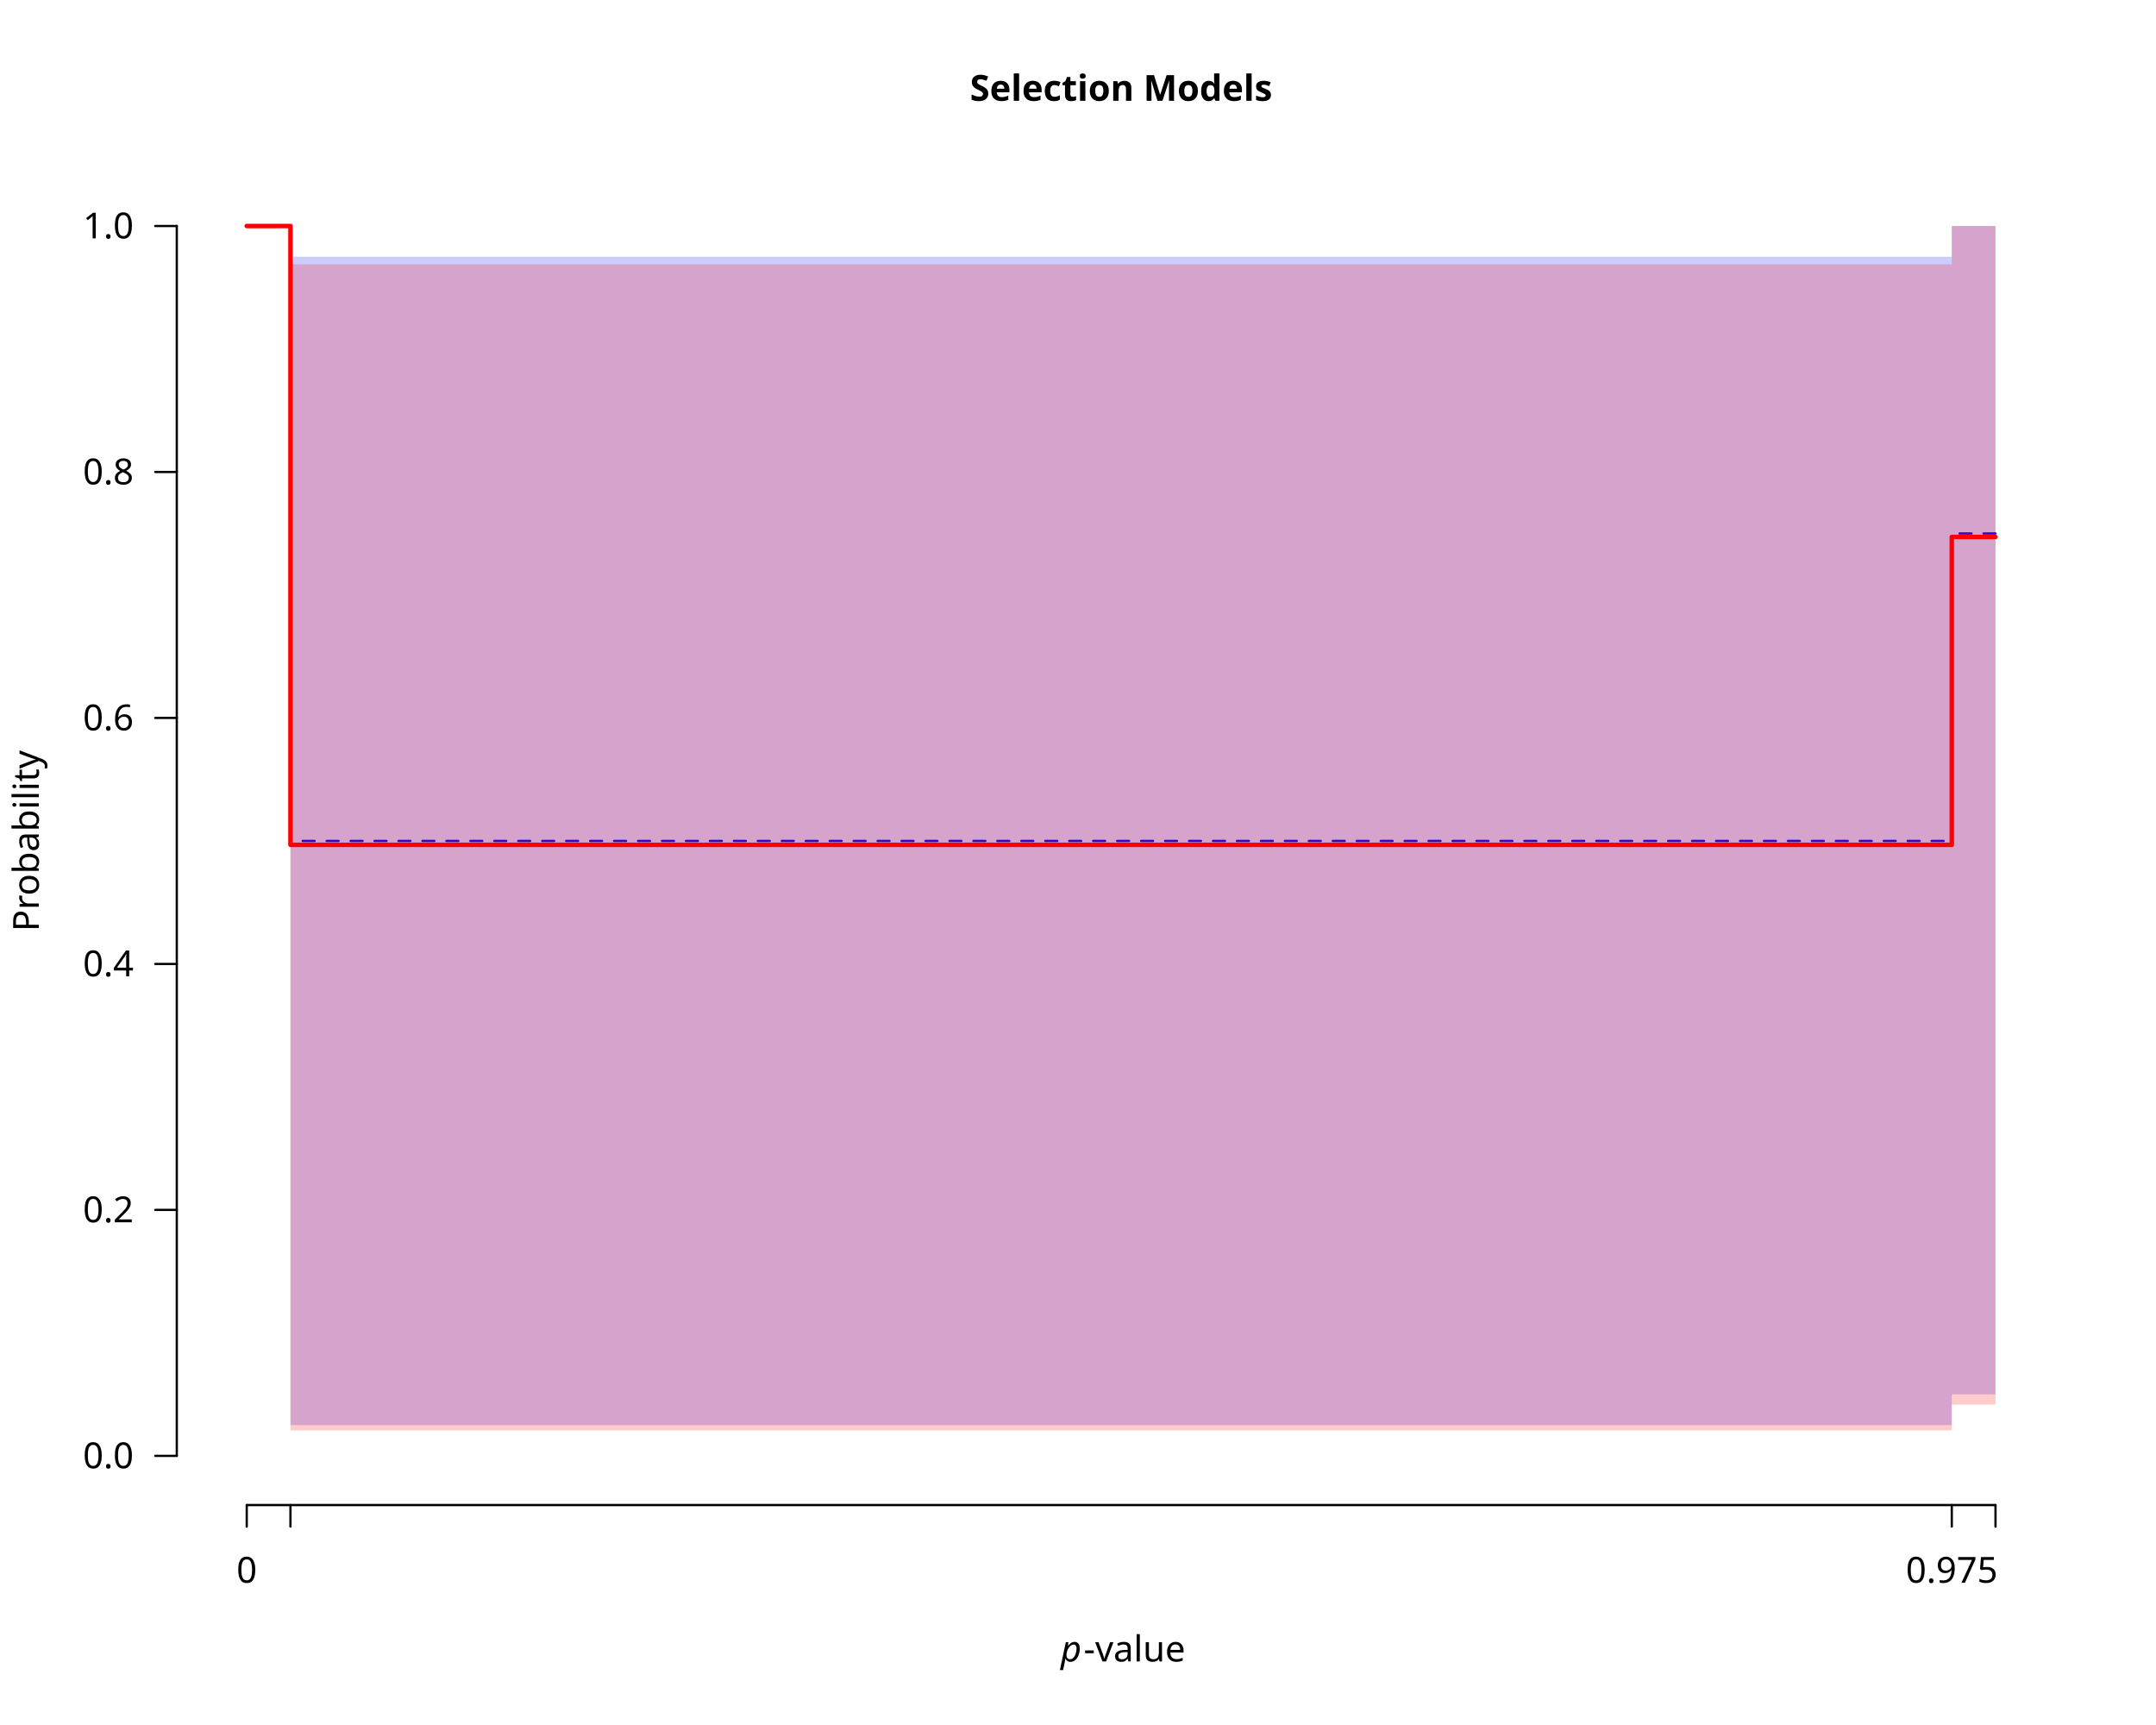
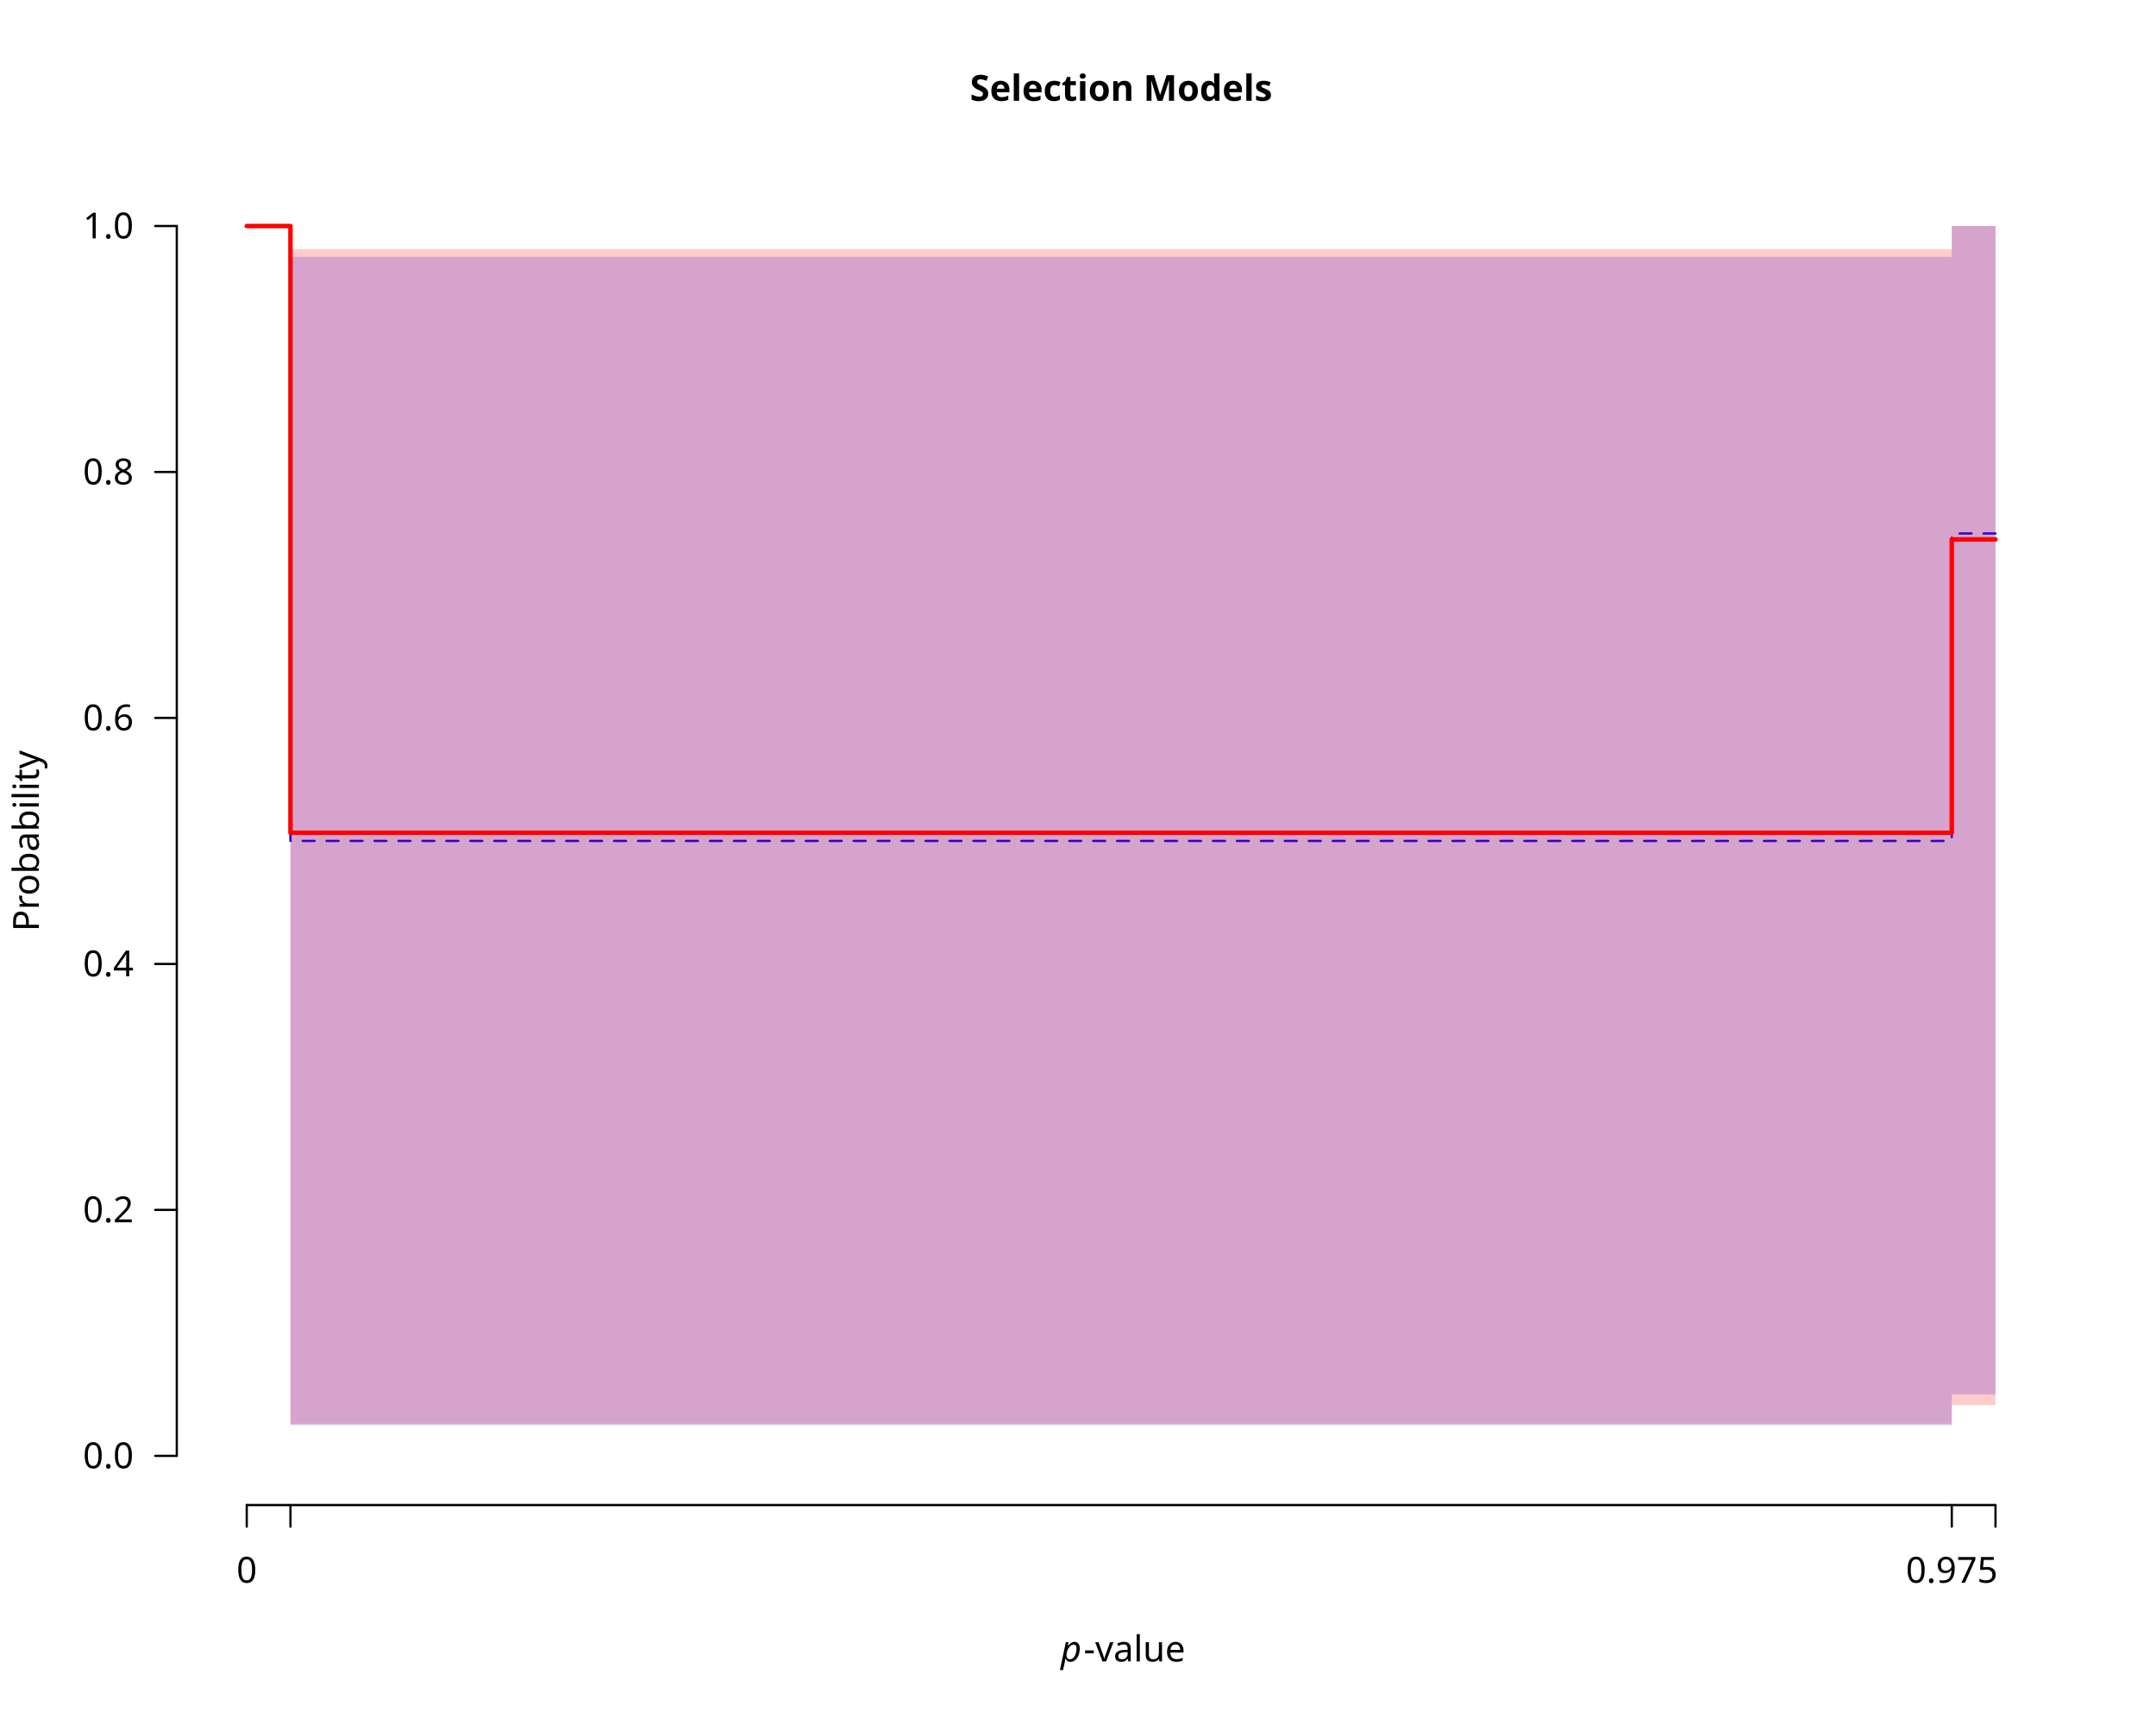
<svg xmlns="http://www.w3.org/2000/svg" class="svglite" data-engine-version="2.0" width="720.00pt" height="576.00pt" viewBox="0 0 720.00 576.00">
  <defs>
    <style type="text/css">
    .svglite line, .svglite polyline, .svglite polygon, .svglite path, .svglite rect, .svglite circle {
      fill: none;
      stroke: #000000;
      stroke-linecap: round;
      stroke-linejoin: round;
      stroke-miterlimit: 10.00;
    }
  </style>
  </defs>
  <rect width="100%" height="100%" style="stroke: none; fill: #FFFFFF;" />
  <defs>
    <clipPath id="cpMC4wMHw3MjAuMDB8MC4wMHw1NzYuMDA=">
      <rect x="0.00" y="0.00" width="720.00" height="576.00" />
    </clipPath>
  </defs>
  <g clip-path="url(#cpMC4wMHw3MjAuMDB8MC4wMHw1NzYuMDA=)">
    <text x="374.40" y="33.65" text-anchor="middle" style="font-size: 12.00px; font-weight: bold; font-family: sans;" textLength="91.40px" lengthAdjust="spacingAndGlyphs">Selection Models</text>
    <text x="354.23" y="554.79" style="font-size: 12.00px; font-style: italic; font-family: sans;" textLength="6.67px" lengthAdjust="spacingAndGlyphs">p</text>
    <text x="361.88" y="554.79" style="font-size: 12.00px; font-family: sans;" textLength="32.69px" lengthAdjust="spacingAndGlyphs">-value</text>
    <text transform="translate(12.96,280.80) rotate(-90)" text-anchor="middle" style="font-size: 12.00px; font-family: sans;" textLength="56.03px" lengthAdjust="spacingAndGlyphs">Probability</text>
    <line x1="82.40" y1="502.56" x2="666.40" y2="502.56" style="stroke-width: 0.75;" />
    <line x1="82.40" y1="502.56" x2="82.40" y2="509.76" style="stroke-width: 0.75;" />
    <line x1="97.00" y1="502.56" x2="97.00" y2="509.76" style="stroke-width: 0.75;" />
    <line x1="651.80" y1="502.56" x2="651.80" y2="509.76" style="stroke-width: 0.75;" />
    <line x1="666.40" y1="502.56" x2="666.40" y2="509.76" style="stroke-width: 0.75;" />
    <text x="82.40" y="528.48" text-anchor="middle" style="font-size: 12.00px; font-family: sans;" textLength="6.67px" lengthAdjust="spacingAndGlyphs">0</text>
    <text x="651.80" y="528.48" text-anchor="middle" style="font-size: 12.00px; font-family: sans;" textLength="30.03px" lengthAdjust="spacingAndGlyphs">0.975</text>
    <line x1="59.04" y1="486.13" x2="59.04" y2="75.47" style="stroke-width: 0.75;" />
    <line x1="59.04" y1="486.13" x2="51.84" y2="486.13" style="stroke-width: 0.75;" />
    <line x1="59.04" y1="404.00" x2="51.84" y2="404.00" style="stroke-width: 0.75;" />
    <line x1="59.04" y1="321.87" x2="51.84" y2="321.87" style="stroke-width: 0.75;" />
    <line x1="59.04" y1="239.73" x2="51.84" y2="239.73" style="stroke-width: 0.75;" />
    <line x1="59.04" y1="157.60" x2="51.84" y2="157.60" style="stroke-width: 0.75;" />
    <line x1="59.04" y1="75.47" x2="51.84" y2="75.47" style="stroke-width: 0.75;" />
    <text x="44.64" y="490.26" text-anchor="end" style="font-size: 12.00px; font-family: sans;" textLength="16.68px" lengthAdjust="spacingAndGlyphs">0.0</text>
    <text x="44.64" y="408.13" text-anchor="end" style="font-size: 12.00px; font-family: sans;" textLength="16.68px" lengthAdjust="spacingAndGlyphs">0.2</text>
    <text x="44.64" y="326.00" text-anchor="end" style="font-size: 12.00px; font-family: sans;" textLength="16.68px" lengthAdjust="spacingAndGlyphs">0.4</text>
    <text x="44.64" y="243.86" text-anchor="end" style="font-size: 12.00px; font-family: sans;" textLength="16.68px" lengthAdjust="spacingAndGlyphs">0.6</text>
    <text x="44.64" y="161.73" text-anchor="end" style="font-size: 12.00px; font-family: sans;" textLength="16.68px" lengthAdjust="spacingAndGlyphs">0.8</text>
    <text x="44.64" y="79.60" text-anchor="end" style="font-size: 12.00px; font-family: sans;" textLength="16.68px" lengthAdjust="spacingAndGlyphs">1.0</text>
  </g>
  <defs>
    <clipPath id="cpNTkuMDR8Njg5Ljc2fDU5LjA0fDUwMi41Ng==">
      <rect x="59.04" y="59.04" width="630.72" height="443.52" />
    </clipPath>
  </defs>
  <g clip-path="url(#cpNTkuMDR8Njg5Ljc2fDU5LjA0fDUwMi41Ng==)">
    <polygon points="82.40,75.47 97.00,75.47 97.00,475.87 651.80,475.87 651.80,465.60 666.40,465.60 666.40,75.47 651.80,75.47 651.80,85.73 97.00,85.73 97.00,75.47 82.40,75.47 " style="stroke-width: 0.75; stroke: none; fill: #0000FF; fill-opacity: 0.20;" />
    <polyline points="82.40,75.47 97.00,75.47 97.00,280.80 651.80,280.80 651.80,178.13 666.40,178.13 " style="stroke-width: 0.75; stroke: #0000FF; stroke-dasharray: 4.00,4.00;" />
-     <polygon points="82.40,75.47 97.00,75.47 97.00,477.62 651.80,477.62 651.80,469.02 666.40,469.02 666.40,75.47 651.80,75.47 651.80,88.26 97.00,88.26 97.00,75.47 82.40,75.47 " style="stroke-width: 0.75; stroke: none; fill: #FF0000; fill-opacity: 0.20;" />
-     <polyline points="82.40,75.47 97.00,75.47 97.00,282.11 651.80,282.11 651.80,179.29 666.40,179.29 " style="stroke-width: 1.50; stroke: #FF0000;" />
+     <polygon points="82.40,75.47 97.00,75.47 97.00,475.43 651.80,475.43 651.80,469.15 666.40,469.15 666.40,75.47 651.80,75.47 651.80,83.24 97.00,83.24 97.00,75.47 82.40,75.47 " style="stroke-width: 0.75; stroke: none; fill: #FF0000; fill-opacity: 0.20;" />
+     <polyline points="82.40,75.47 97.00,75.47 97.00,278.08 651.80,278.08 651.80,180.12 666.40,180.12 " style="stroke-width: 1.50; stroke: #FF0000;" />
  </g>
</svg>
